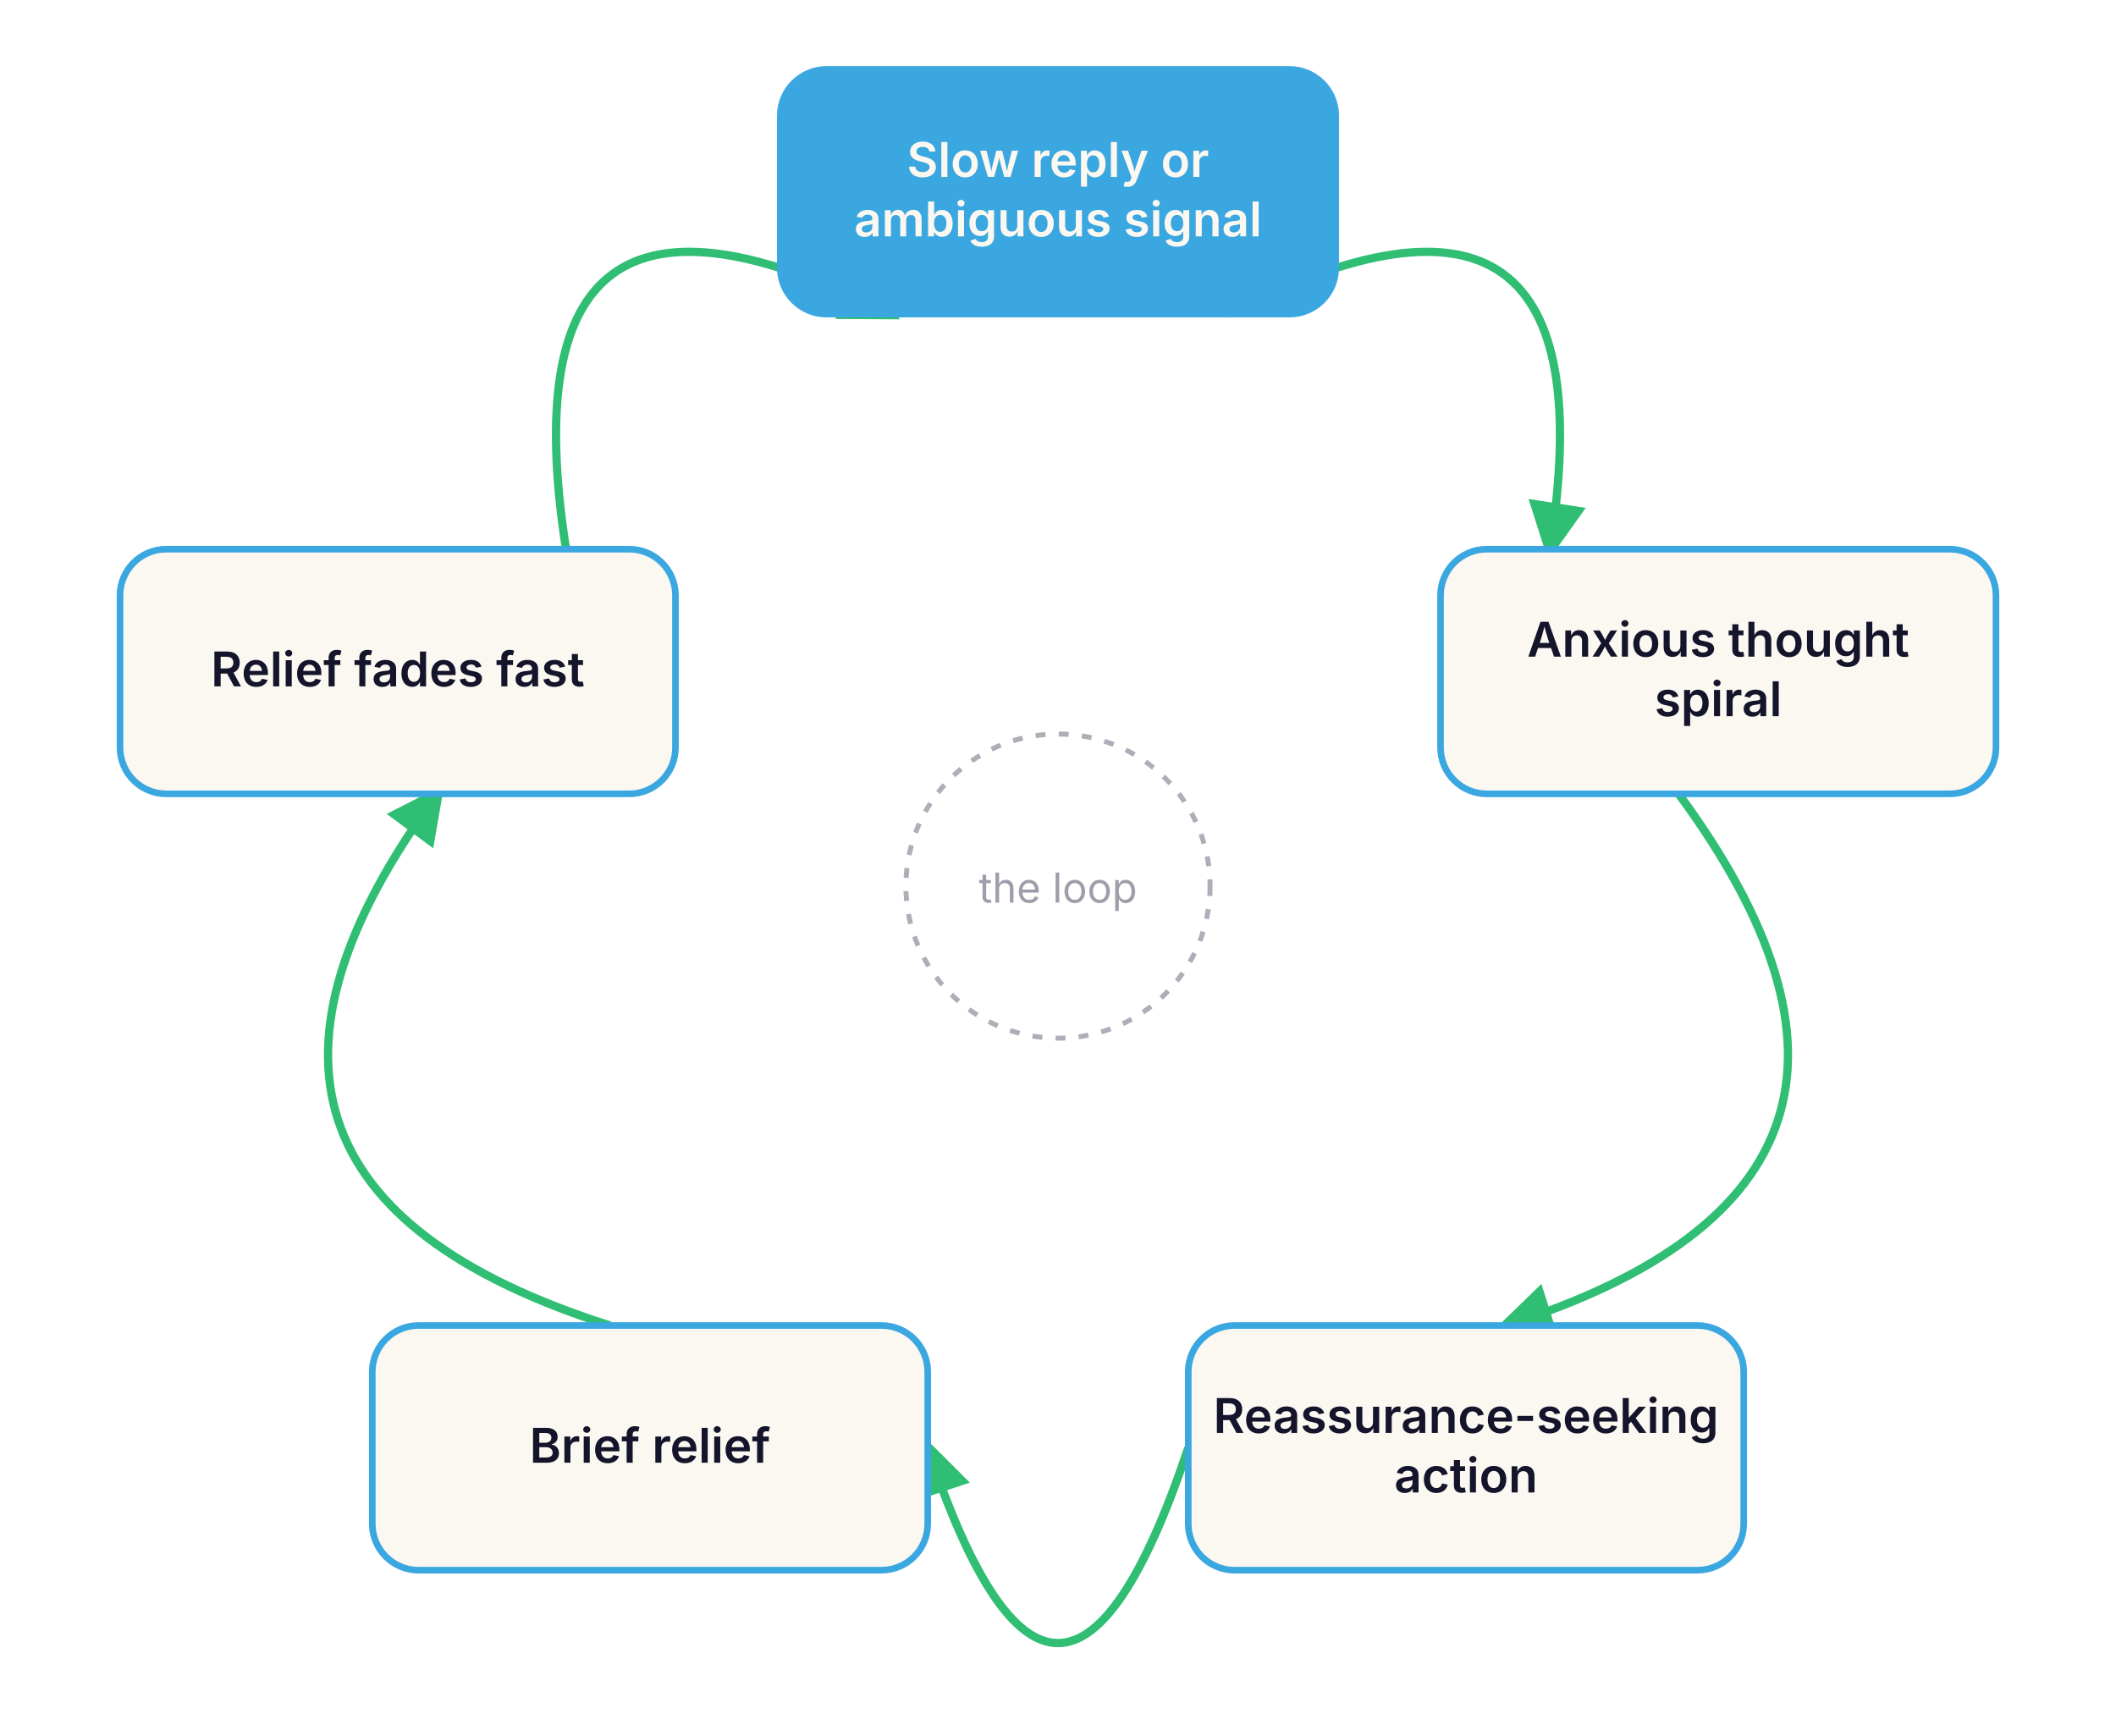
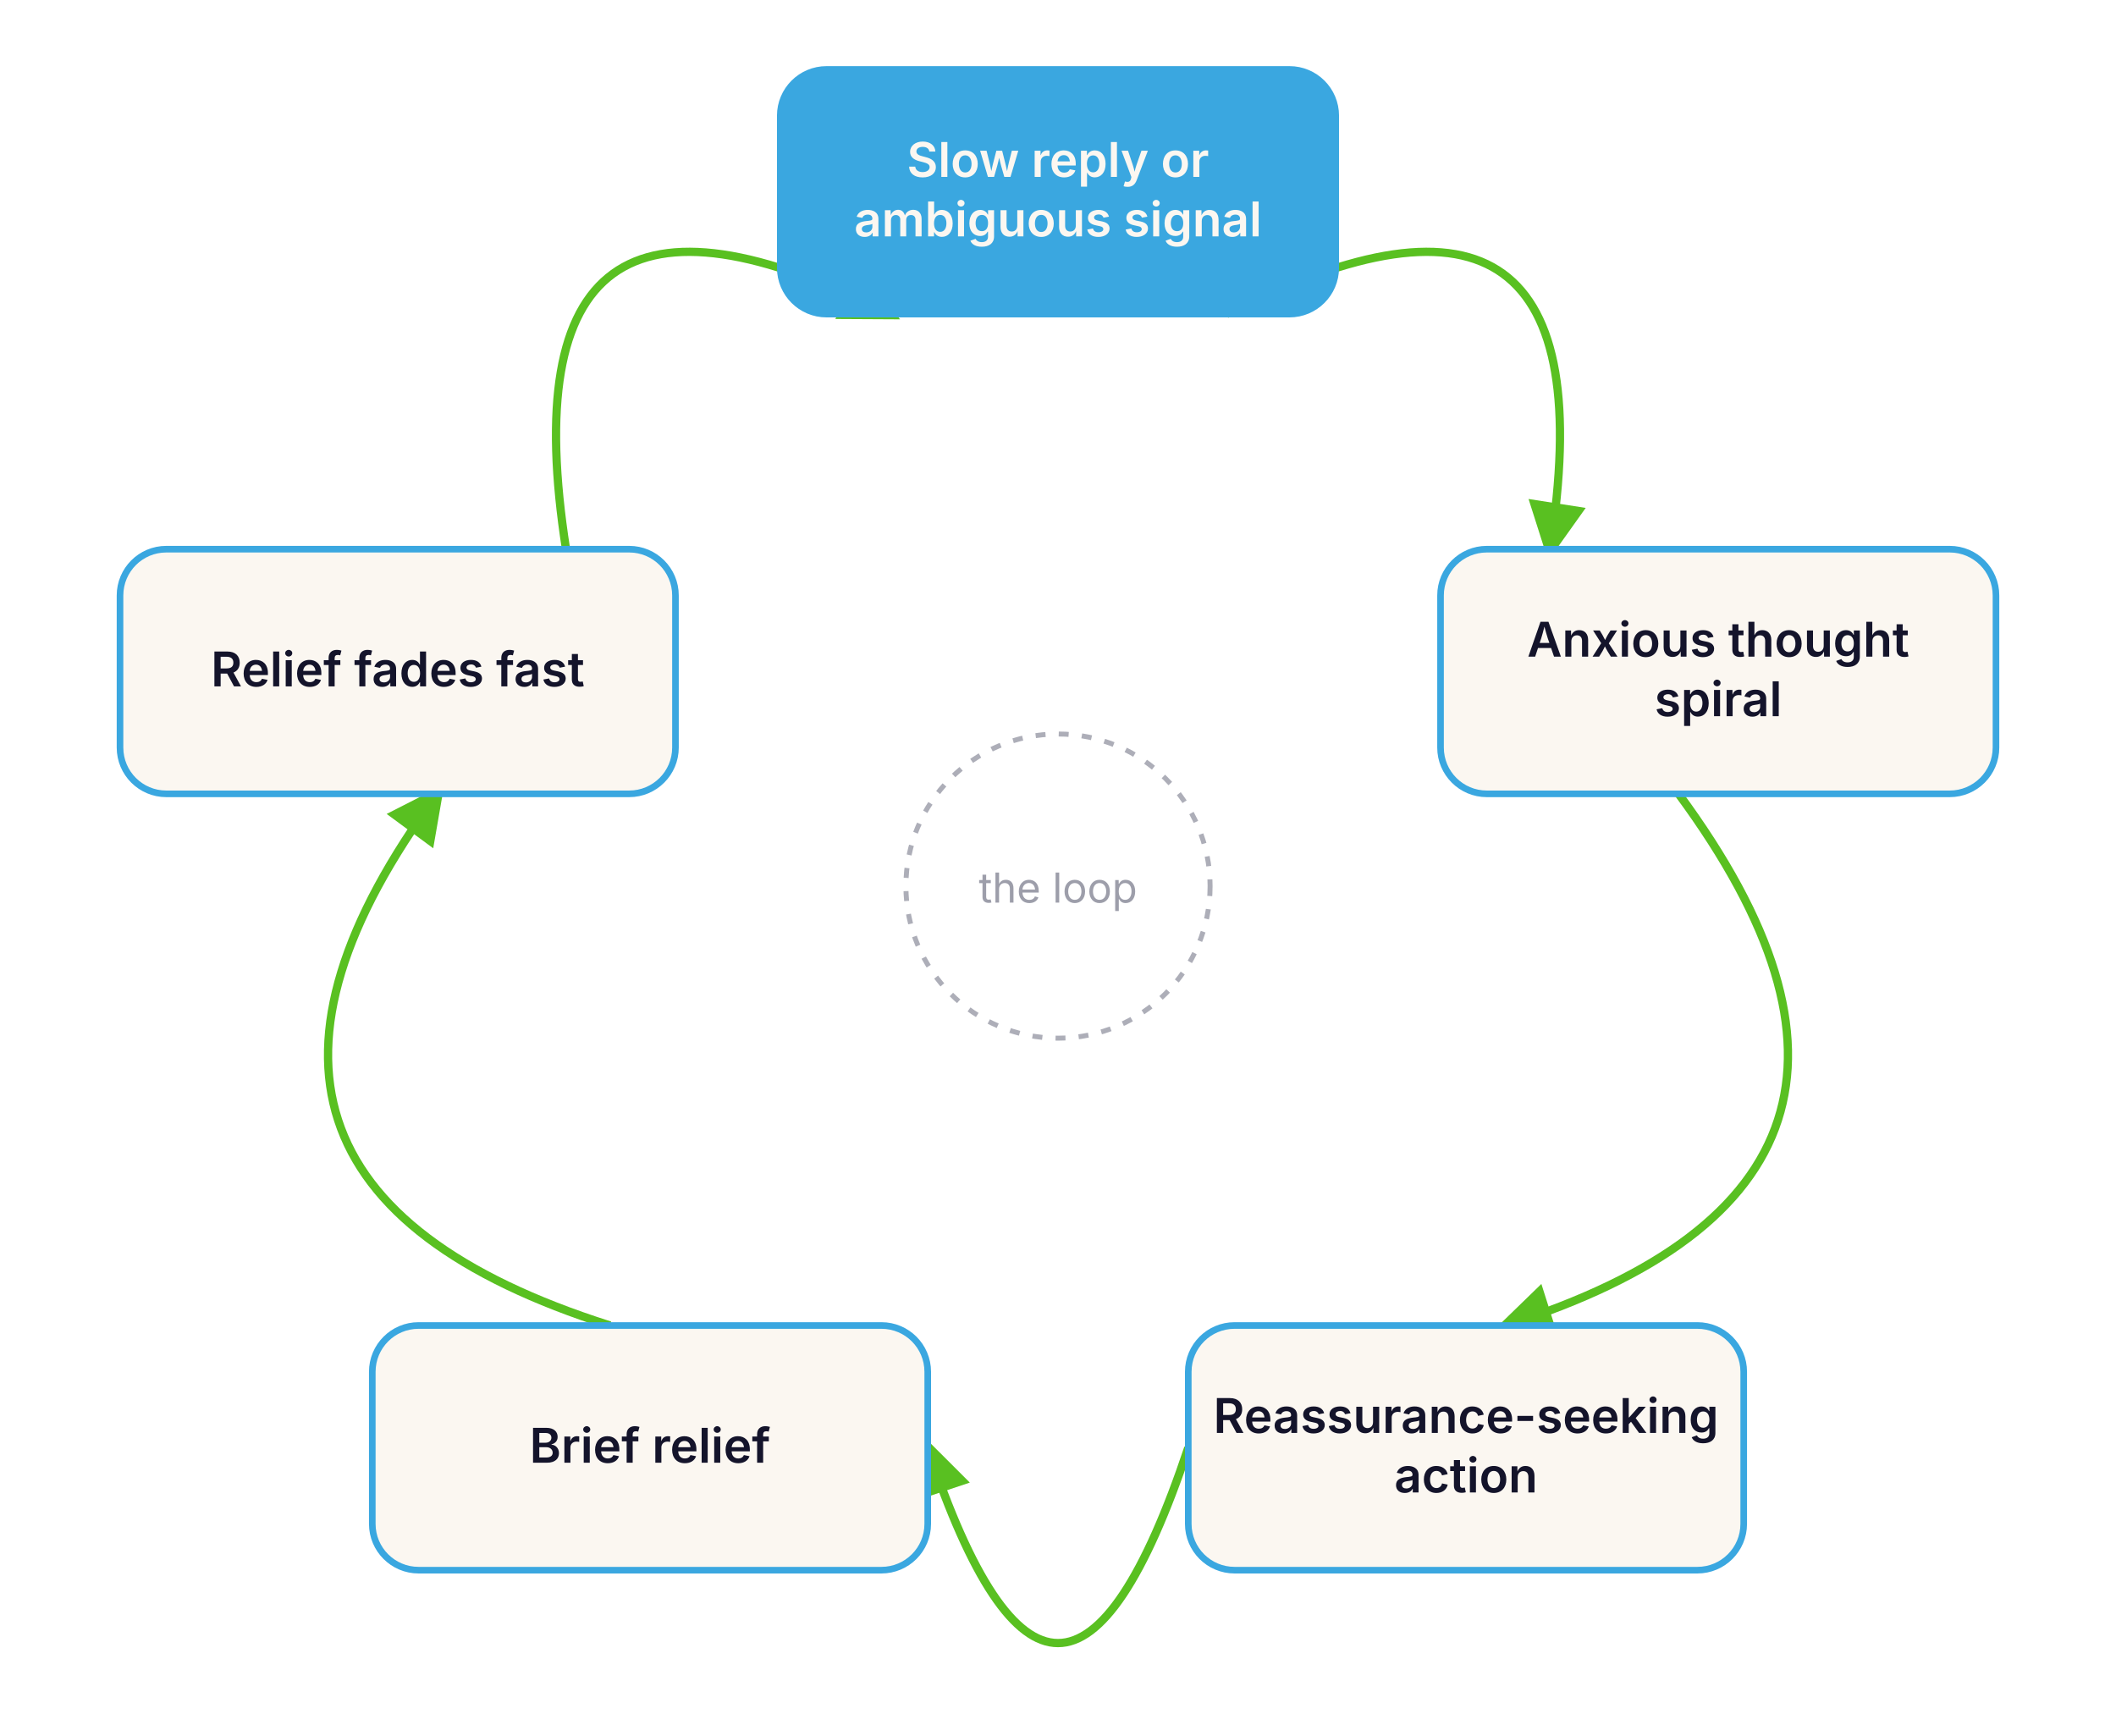
<svg xmlns="http://www.w3.org/2000/svg" viewBox="0 72 640 525" role="img" aria-label="The reassurance-seeking loop">
  <defs>
    <marker id="arrowhead" viewBox="0 0 10 10" refX="8" refY="5" markerWidth="7" markerHeight="7" orient="auto-start-reverse">
-       <path d="M0,0 L10,5 L0,10 z" fill="var(--cta, #2FBE73)" />
+       <path d="M0,0 L10,5 L0,10 z" fill="var(--cta, #59c021)" />
    </marker>
  </defs>
-   <path d="M 370.9,167.0 Q 489.3,107.0 468.8,238.1" fill="none" stroke="var(--cta, #2FBE73)" stroke-width="2.5" marker-end="url(#arrowhead)" />
-   <path d="M 507.7,312.1 Q 593.9,429.0 455.5,472.9" fill="none" stroke="var(--cta, #2FBE73)" stroke-width="2.5" marker-end="url(#arrowhead)" />
-   <path d="M 359.4,509.9 Q 320.0,628.0 280.6,509.9" fill="none" stroke="var(--cta, #2FBE73)" stroke-width="2.5" marker-end="url(#arrowhead)" />
-   <path d="M 184.5,472.9 Q 46.1,429.0 132.3,312.1" fill="none" stroke="var(--cta, #2FBE73)" stroke-width="2.5" marker-end="url(#arrowhead)" />
-   <path d="M 171.2,238.1 Q 150.7,107.0 269.1,167.0" fill="none" stroke="var(--cta, #2FBE73)" stroke-width="2.5" marker-end="url(#arrowhead)" />
+   <path d="M 370.9,167.0 Q 489.3,107.0 468.8,238.1" fill="none" stroke="var(--cta, #59c021)" stroke-width="2.5" marker-end="url(#arrowhead)" />
+   <path d="M 507.7,312.1 Q 593.9,429.0 455.5,472.9" fill="none" stroke="var(--cta, #59c021)" stroke-width="2.5" marker-end="url(#arrowhead)" />
+   <path d="M 359.4,509.9 Q 320.0,628.0 280.6,509.9" fill="none" stroke="var(--cta, #59c021)" stroke-width="2.5" marker-end="url(#arrowhead)" />
+   <path d="M 184.5,472.9 Q 46.1,429.0 132.3,312.1" fill="none" stroke="var(--cta, #59c021)" stroke-width="2.5" marker-end="url(#arrowhead)" />
+   <path d="M 171.2,238.1 Q 150.7,107.0 269.1,167.0" fill="none" stroke="var(--cta, #59c021)" stroke-width="2.5" marker-end="url(#arrowhead)" />
  <rect x="236.0" y="93.0" width="168" height="74" rx="14" fill="var(--accent-sky, #3AA7E0)" stroke="var(--accent-sky, #3AA7E0)" stroke-width="2" />
  <text x="320.0" y="125.5" text-anchor="middle" font-family="system-ui, -apple-system, Segoe UI, sans-serif" font-size="14.5" font-weight="600" fill="var(--paper, #FBF7F1)">Slow reply or</text>
  <text x="320.0" y="143.5" text-anchor="middle" font-family="system-ui, -apple-system, Segoe UI, sans-serif" font-size="14.5" font-weight="600" fill="var(--paper, #FBF7F1)">ambiguous signal</text>
  <rect x="435.7" y="238.1" width="168" height="74" rx="14" fill="var(--paper, #FBF7F1)" stroke="var(--accent-sky, #3AA7E0)" stroke-width="2" />
  <text x="519.7" y="270.6" text-anchor="middle" font-family="system-ui, -apple-system, Segoe UI, sans-serif" font-size="14.5" font-weight="600" fill="var(--encre, #14142B)">Anxious thought</text>
  <text x="519.7" y="288.6" text-anchor="middle" font-family="system-ui, -apple-system, Segoe UI, sans-serif" font-size="14.5" font-weight="600" fill="var(--encre, #14142B)">spiral</text>
  <rect x="359.4" y="472.9" width="168" height="74" rx="14" fill="var(--paper, #FBF7F1)" stroke="var(--accent-sky, #3AA7E0)" stroke-width="2" />
  <text x="443.4" y="505.4" text-anchor="middle" font-family="system-ui, -apple-system, Segoe UI, sans-serif" font-size="14.5" font-weight="600" fill="var(--encre, #14142B)">Reassurance-seeking</text>
  <text x="443.4" y="523.4" text-anchor="middle" font-family="system-ui, -apple-system, Segoe UI, sans-serif" font-size="14.5" font-weight="600" fill="var(--encre, #14142B)">action</text>
  <rect x="112.6" y="472.9" width="168" height="74" rx="14" fill="var(--paper, #FBF7F1)" stroke="var(--accent-sky, #3AA7E0)" stroke-width="2" />
  <text x="196.6" y="514.4" text-anchor="middle" font-family="system-ui, -apple-system, Segoe UI, sans-serif" font-size="14.5" font-weight="600" fill="var(--encre, #14142B)">Brief relief</text>
  <rect x="36.3" y="238.1" width="168" height="74" rx="14" fill="var(--paper, #FBF7F1)" stroke="var(--accent-sky, #3AA7E0)" stroke-width="2" />
  <text x="120.3" y="279.6" text-anchor="middle" font-family="system-ui, -apple-system, Segoe UI, sans-serif" font-size="14.5" font-weight="600" fill="var(--encre, #14142B)">Relief fades fast</text>
  <circle cx="320" cy="340" r="46" fill="none" stroke="var(--body-2, #5B5D72)" stroke-width="1.5" stroke-dasharray="3,4" opacity="0.5" />
  <text x="320" y="345" text-anchor="middle" font-family="system-ui, -apple-system, Segoe UI, sans-serif" font-size="12.5" fill="var(--body-2, #5B5D72)" opacity="0.6">the loop</text>
</svg>
